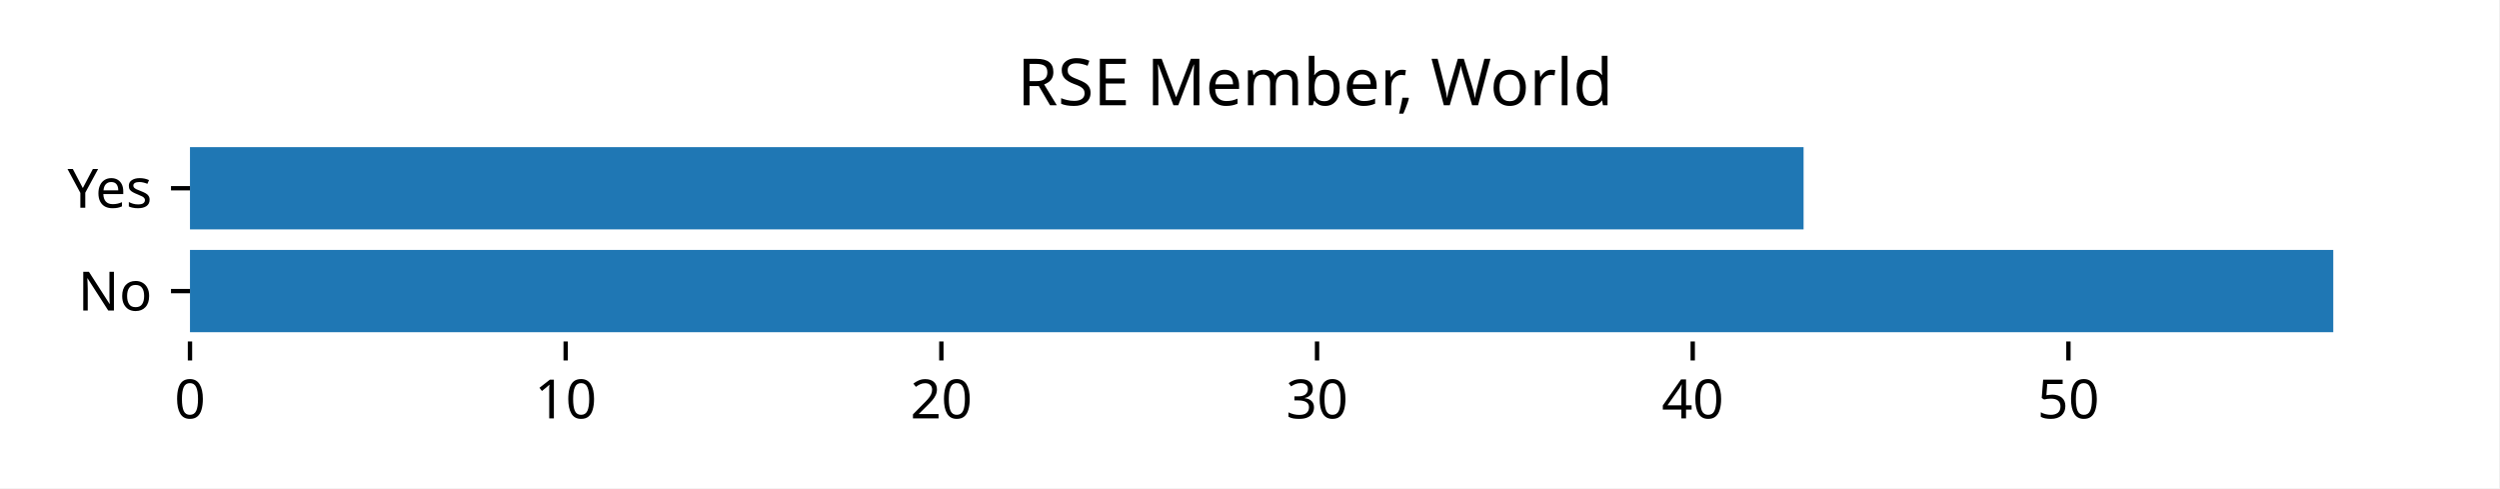
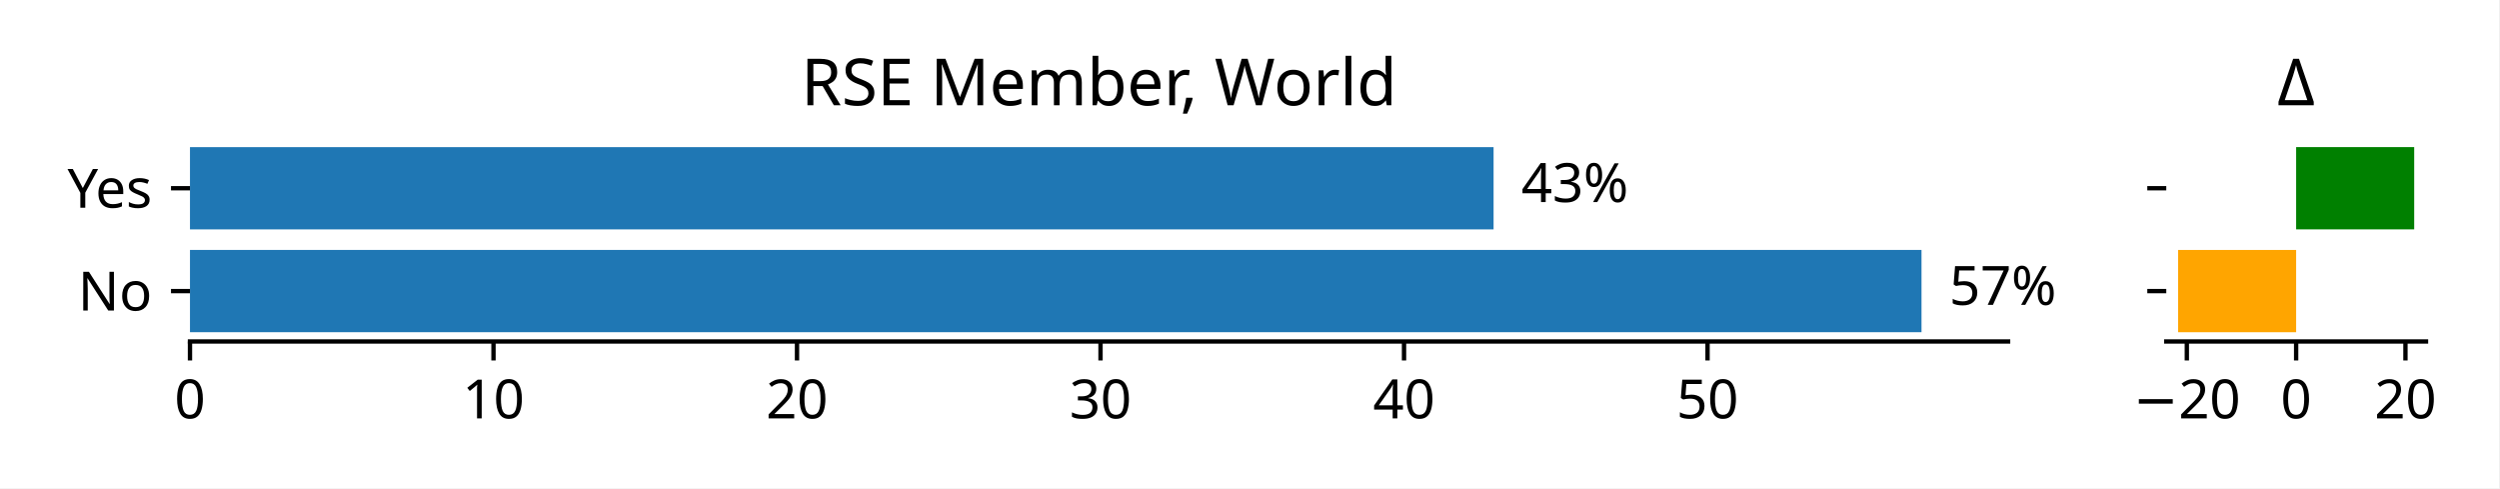
<svg xmlns="http://www.w3.org/2000/svg" xmlns:xlink="http://www.w3.org/1999/xlink" width="460.8pt" height="90pt" viewBox="0 0 460.8 90" version="1.1">
  <defs>
    <style type="text/css">*{stroke-linejoin: round; stroke-linecap: butt}</style>
  </defs>
  <g id="figure_1">
    <g id="patch_1">
      <path d="M 0 90  L 460.8 90  L 460.8 0  L 0 0  z " style="fill: #ffffff" />
    </g>
    <g id="axes_1">
      <g id="patch_2">
-         <path d="M 35.031 62.942  L 450 62.942  L 450 25.408  L 35.031 25.408  z " style="fill: #ffffff" />
+         <path d="M 35.031 62.942  L 370.278 62.942  L 370.278 25.408  L 35.031 25.408  z " style="fill: #ffffff" />
      </g>
      <g id="patch_3">
-         <path d="M 35.031 61.236  L 430.24 61.236  L 430.24 46.071  L 35.031 46.071  z " clip-path="url(#pba63fe6db7)" style="fill: #1f77b4" />
+         <path d="M 35.031 61.236  L 354.314 61.236  L 354.314 46.071  L 35.031 46.071  z " clip-path="url(#p8b53544bd0)" style="fill: #1f77b4" />
      </g>
      <g id="patch_4">
-         <path d="M 35.031 42.279  L 332.568 42.279  L 332.568 27.114  L 35.031 27.114  z " clip-path="url(#pba63fe6db7)" style="fill: #1f77b4" />
+         <path d="M 35.031 42.279  L 275.406 42.279  L 275.406 27.114  L 35.031 27.114  z " clip-path="url(#p8b53544bd0)" style="fill: #1f77b4" />
      </g>
      <g id="matplotlib.axis_1">
        <g id="xtick_1">
          <g id="line2d_1">
            <defs>
              <path id="m4c99cd72f3" d="M 0 0  L 0 3.5  " style="stroke: #000000; stroke-width: 0.8" />
            </defs>
            <g>
              <use xlink:href="#m4c99cd72f3" x="35.031" y="62.942" style="stroke: #000000; stroke-width: 0.8" />
            </g>
          </g>
          <g id="text_1">
            <text style="font: 10px 'sans-serif'; text-anchor: middle" x="35.031" y="77.116" transform="rotate(-0, 35.03125, 77.11562)">0</text>
          </g>
        </g>
        <g id="xtick_2">
          <g id="line2d_2">
            <g>
-               <use xlink:href="#m4c99cd72f3" x="104.306" y="62.942" style="stroke: #000000; stroke-width: 0.8" />
+               <use xlink:href="#m4c99cd72f3" x="90.997" y="62.942" style="stroke: #000000; stroke-width: 0.8" />
            </g>
          </g>
          <g id="text_2">
-             <text style="font: 10px 'sans-serif'; text-anchor: middle" x="104.306" y="77.116" transform="rotate(-0, 104.3058, 77.11562)">10</text>
+             <text style="font: 10px 'sans-serif'; text-anchor: middle" x="90.997" y="77.116" transform="rotate(-0, 90.99702, 77.11562)">10</text>
          </g>
        </g>
        <g id="xtick_3">
          <g id="line2d_3">
            <g>
-               <use xlink:href="#m4c99cd72f3" x="173.58" y="62.942" style="stroke: #000000; stroke-width: 0.8" />
+               <use xlink:href="#m4c99cd72f3" x="146.963" y="62.942" style="stroke: #000000; stroke-width: 0.8" />
            </g>
          </g>
          <g id="text_3">
-             <text style="font: 10px 'sans-serif'; text-anchor: middle" x="173.58" y="77.116" transform="rotate(-0, 173.5803, 77.11562)">20</text>
+             <text style="font: 10px 'sans-serif'; text-anchor: middle" x="146.963" y="77.116" transform="rotate(-0, 146.9628, 77.11562)">20</text>
          </g>
        </g>
        <g id="xtick_4">
          <g id="line2d_4">
            <g>
-               <use xlink:href="#m4c99cd72f3" x="242.855" y="62.942" style="stroke: #000000; stroke-width: 0.8" />
+               <use xlink:href="#m4c99cd72f3" x="202.929" y="62.942" style="stroke: #000000; stroke-width: 0.8" />
            </g>
          </g>
          <g id="text_4">
-             <text style="font: 10px 'sans-serif'; text-anchor: middle" x="242.855" y="77.116" transform="rotate(-0, 242.8548, 77.11562)">30</text>
+             <text style="font: 10px 'sans-serif'; text-anchor: middle" x="202.929" y="77.116" transform="rotate(-0, 202.9286, 77.11562)">30</text>
          </g>
        </g>
        <g id="xtick_5">
          <g id="line2d_5">
            <g>
-               <use xlink:href="#m4c99cd72f3" x="312.129" y="62.942" style="stroke: #000000; stroke-width: 0.8" />
+               <use xlink:href="#m4c99cd72f3" x="258.894" y="62.942" style="stroke: #000000; stroke-width: 0.8" />
            </g>
          </g>
          <g id="text_5">
-             <text style="font: 10px 'sans-serif'; text-anchor: middle" x="312.129" y="77.116" transform="rotate(-0, 312.1293, 77.11562)">40</text>
+             <text style="font: 10px 'sans-serif'; text-anchor: middle" x="258.894" y="77.116" transform="rotate(-0, 258.8943, 77.11562)">40</text>
          </g>
        </g>
        <g id="xtick_6">
          <g id="line2d_6">
            <g>
-               <use xlink:href="#m4c99cd72f3" x="381.404" y="62.942" style="stroke: #000000; stroke-width: 0.8" />
+               <use xlink:href="#m4c99cd72f3" x="314.86" y="62.942" style="stroke: #000000; stroke-width: 0.8" />
            </g>
          </g>
          <g id="text_6">
-             <text style="font: 10px 'sans-serif'; text-anchor: middle" x="381.404" y="77.116" transform="rotate(-0, 381.4038, 77.11562)">50</text>
+             <text style="font: 10px 'sans-serif'; text-anchor: middle" x="314.86" y="77.116" transform="rotate(-0, 314.8601, 77.11562)">50</text>
          </g>
        </g>
      </g>
      <g id="matplotlib.axis_2">
        <g id="ytick_1">
          <g id="line2d_7">
            <defs>
              <path id="m8e343aef83" d="M 0 0  L -3.5 0  " style="stroke: #000000; stroke-width: 0.8" />
            </defs>
            <g>
              <use xlink:href="#m8e343aef83" x="35.031" y="53.653" style="stroke: #000000; stroke-width: 0.8" />
            </g>
          </g>
          <g id="text_7">
            <text style="font: 10px 'sans-serif'; text-anchor: end" x="28.031" y="57.24" transform="rotate(-0, 28.03125, 57.24017)">No</text>
          </g>
        </g>
        <g id="ytick_2">
          <g id="line2d_8">
            <g>
              <use xlink:href="#m8e343aef83" x="35.031" y="34.697" style="stroke: #000000; stroke-width: 0.8" />
            </g>
          </g>
          <g id="text_8">
            <text style="font: 10px 'sans-serif'; text-anchor: end" x="28.031" y="38.284" transform="rotate(-0, 28.03125, 38.28358)">Yes</text>
          </g>
        </g>
      </g>
+       <g id="patch_5">
+         <path d="M 35.031 62.942  L 370.278 62.942  " style="fill: none; stroke: #000000; stroke-width: 0.8; stroke-linejoin: miter; stroke-linecap: square" />
+       </g>
      <g id="text_9">
-         <text style="font: 12px 'sans-serif'; text-anchor: middle" x="242.516" y="19.408" transform="rotate(-0, 242.5156, 19.40812)">RSE Member, World</text>
+         <text style="font: 10px 'sans-serif'; text-anchor: middle" x="369.314" y="56.198" transform="rotate(-0, 369.3138, 56.19799)">57%</text>
+       </g>
+       <g id="text_10">
+         <text style="font: 10px 'sans-serif'; text-anchor: middle" x="290.406" y="37.241" transform="rotate(-0, 290.4064, 37.24139)">43%</text>
+       </g>
+       <g id="text_11">
+         <text style="font: 12px 'sans-serif'; text-anchor: middle" x="202.655" y="19.408" transform="rotate(-0, 202.6546, 19.40812)">RSE Member, World</text>
+       </g>
+     </g>
+     <g id="axes_2">
+       <g id="patch_6">
+         <path d="M 399.447 62.942  L 447.34 62.942  L 447.34 25.408  L 399.447 25.408  z " style="fill: #ffffff" />
+       </g>
+       <g id="patch_7">
+         <path d="M 423.394 61.236  L 401.624 61.236  L 401.624 46.071  L 423.394 46.071  z " clip-path="url(#p1857e46e61)" style="fill: #ffa500" />
+       </g>
+       <g id="patch_8">
+         <path d="M 423.394 42.279  L 445.163 42.279  L 445.163 27.114  L 423.394 27.114  z " clip-path="url(#p1857e46e61)" style="fill: #008000" />
+       </g>
+       <g id="matplotlib.axis_3">
+         <g id="xtick_7">
+           <g id="line2d_9">
+             <g>
+               <use xlink:href="#m4c99cd72f3" x="403.237" y="62.942" style="stroke: #000000; stroke-width: 0.8" />
+             </g>
+           </g>
+           <g id="text_12">
+             <text style="font: 10px 'sans-serif'; text-anchor: middle" x="403.237" y="77.116" transform="rotate(-0, 403.2373, 77.11562)">−20</text>
+           </g>
+         </g>
+         <g id="xtick_8">
+           <g id="line2d_10">
+             <g>
+               <use xlink:href="#m4c99cd72f3" x="423.394" y="62.942" style="stroke: #000000; stroke-width: 0.8" />
+             </g>
+           </g>
+           <g id="text_13">
+             <text style="font: 10px 'sans-serif'; text-anchor: middle" x="423.394" y="77.116" transform="rotate(-0, 423.3935, 77.11562)">0</text>
+           </g>
+         </g>
+         <g id="xtick_9">
+           <g id="line2d_11">
+             <g>
+               <use xlink:href="#m4c99cd72f3" x="443.55" y="62.942" style="stroke: #000000; stroke-width: 0.8" />
+             </g>
+           </g>
+           <g id="text_14">
+             <text style="font: 10px 'sans-serif'; text-anchor: middle" x="443.55" y="77.116" transform="rotate(-0, 443.5498, 77.11562)">20</text>
+           </g>
+         </g>
+       </g>
+       <g id="matplotlib.axis_4">
+         <g id="ytick_3">
+           <g id="line2d_12">
+             <g>
+               <use xlink:href="#m8e343aef83" x="399.447" y="53.653" style="stroke: #000000; stroke-width: 0.8" />
+             </g>
+           </g>
+         </g>
+         <g id="ytick_4">
+           <g id="line2d_13">
+             <g>
+               <use xlink:href="#m8e343aef83" x="399.447" y="34.697" style="stroke: #000000; stroke-width: 0.8" />
+             </g>
+           </g>
+         </g>
+       </g>
+       <g id="patch_9">
+         <path d="M 399.447 62.942  L 447.34 62.942  " style="fill: none; stroke: #000000; stroke-width: 0.8; stroke-linejoin: miter; stroke-linecap: square" />
+       </g>
+       <g id="text_15">
+         <text style="font: 12px 'sans-serif'; text-anchor: middle" x="423.394" y="19.408" transform="rotate(-0, 423.3935, 19.40812)">Δ</text>
      </g>
    </g>
  </g>
  <defs>
-     <clipPath id="pba63fe6db7">
-       <rect x="35.031" y="25.408" width="414.969" height="37.534" />
+     <clipPath id="p8b53544bd0">
+       <rect x="35.031" y="25.408" width="335.247" height="37.534" />
+     </clipPath>
+     <clipPath id="p1857e46e61">
+       <rect x="399.447" y="25.408" width="47.892" height="37.534" />
    </clipPath>
  </defs>
</svg>
